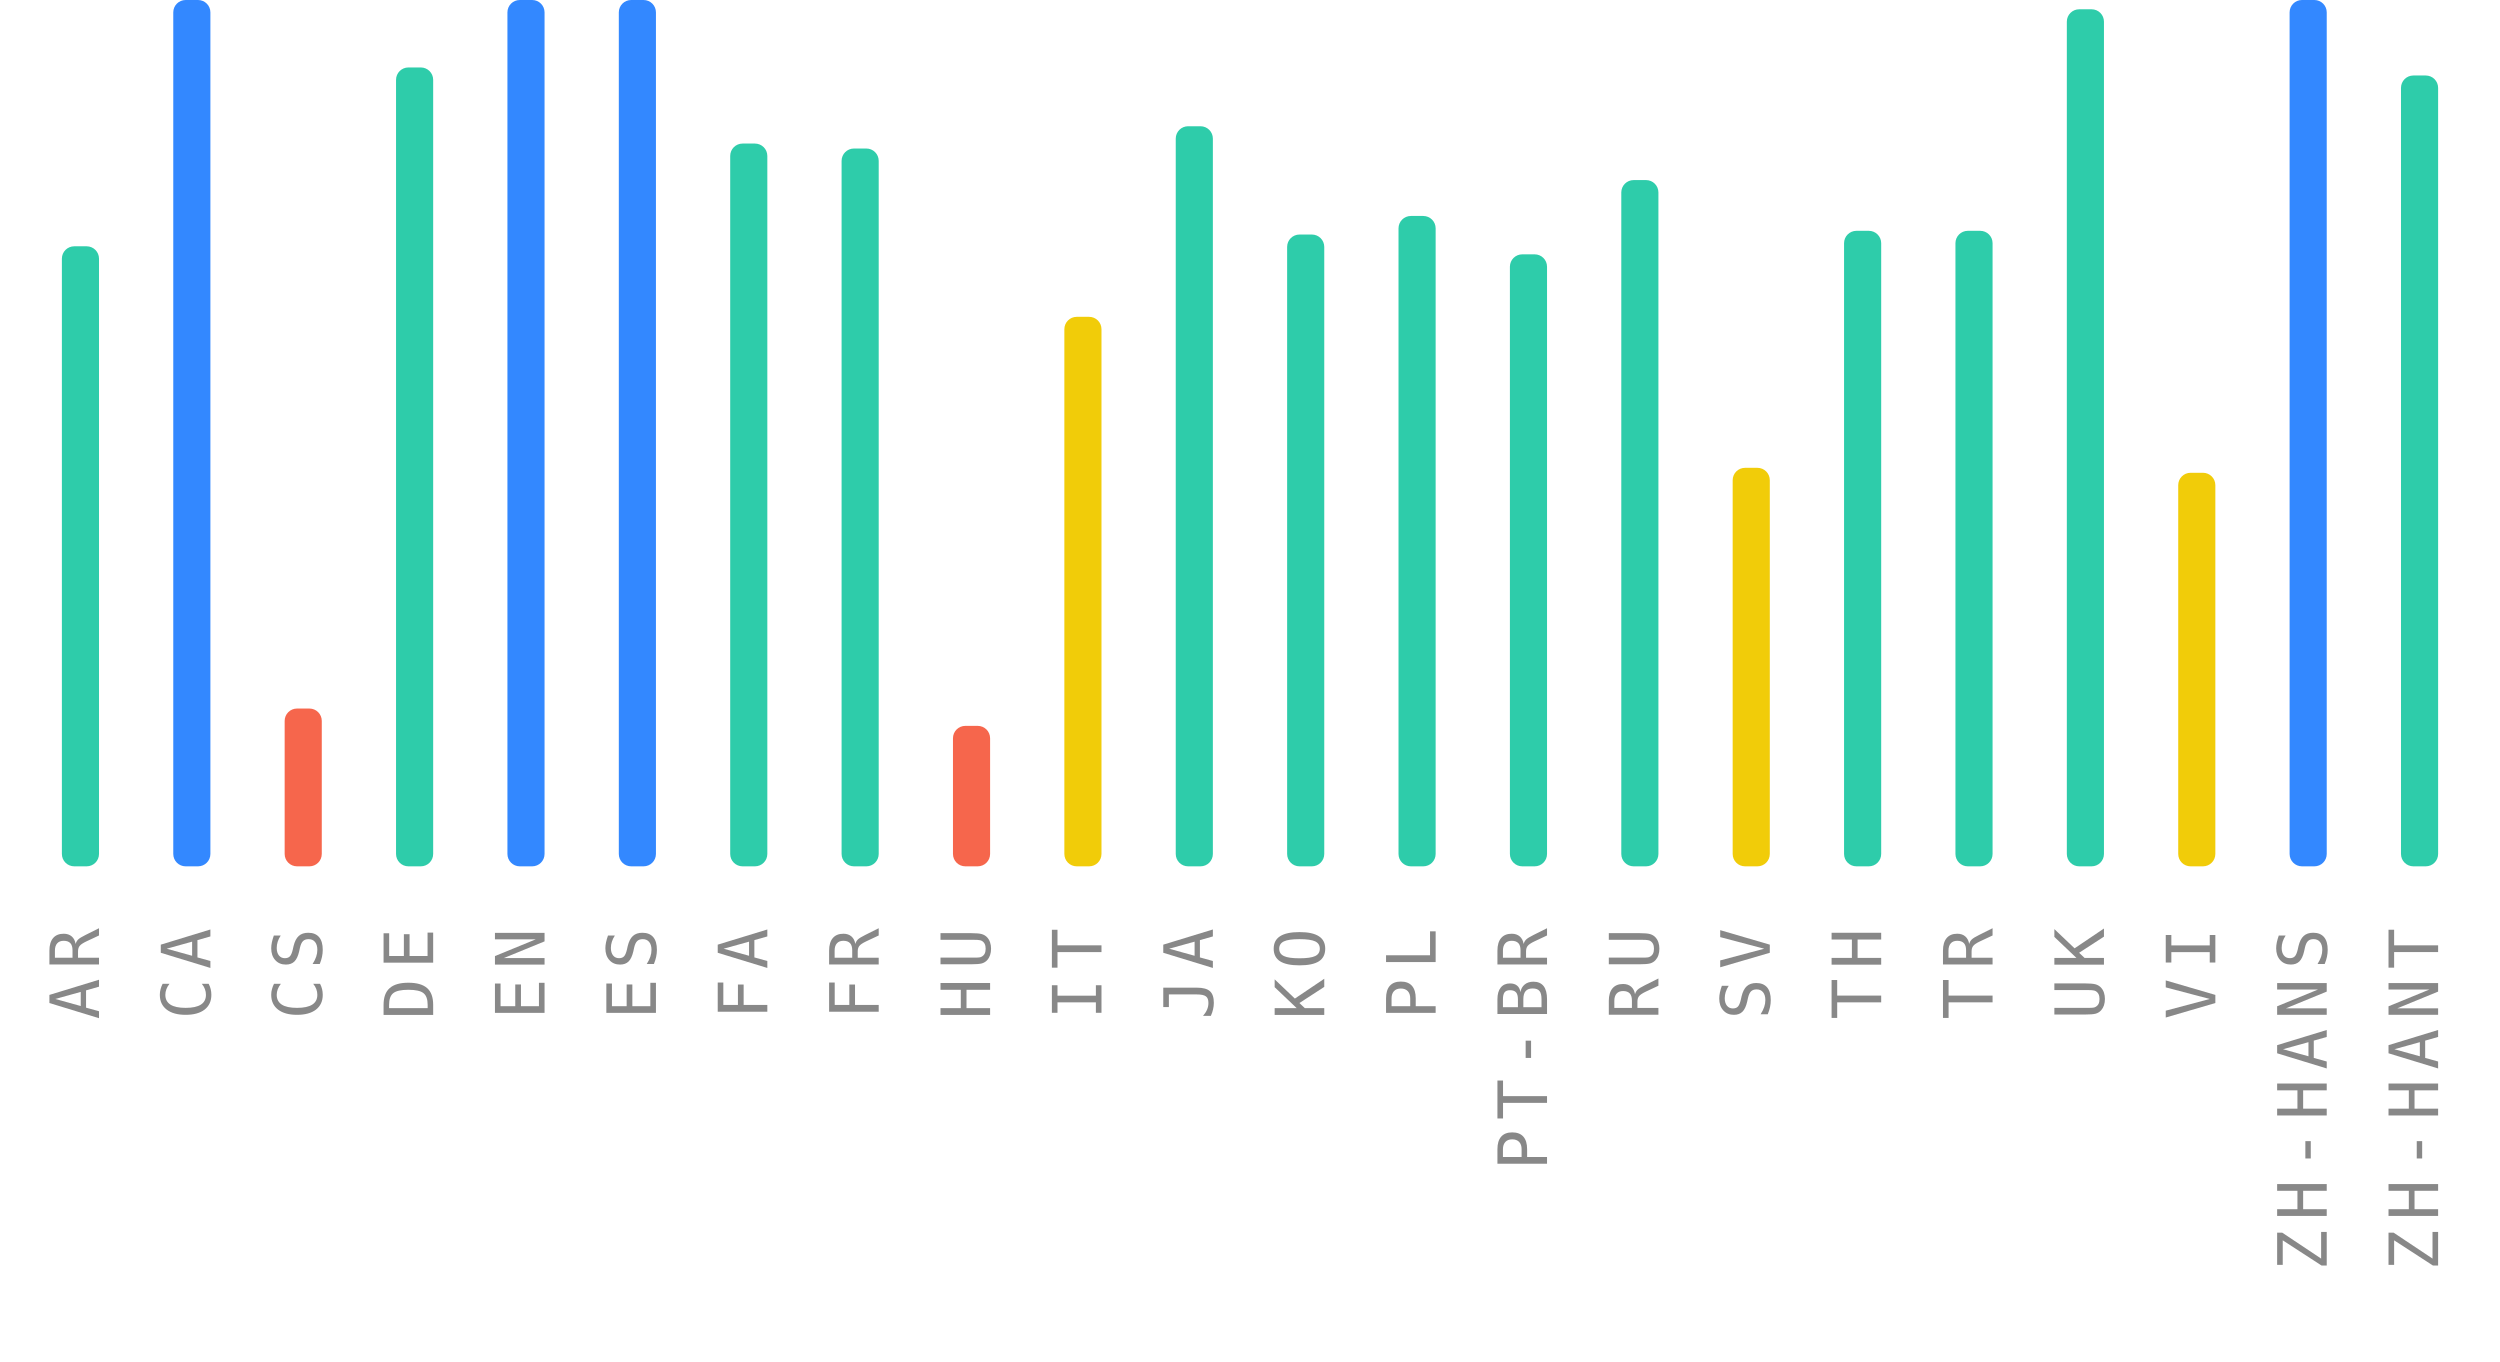
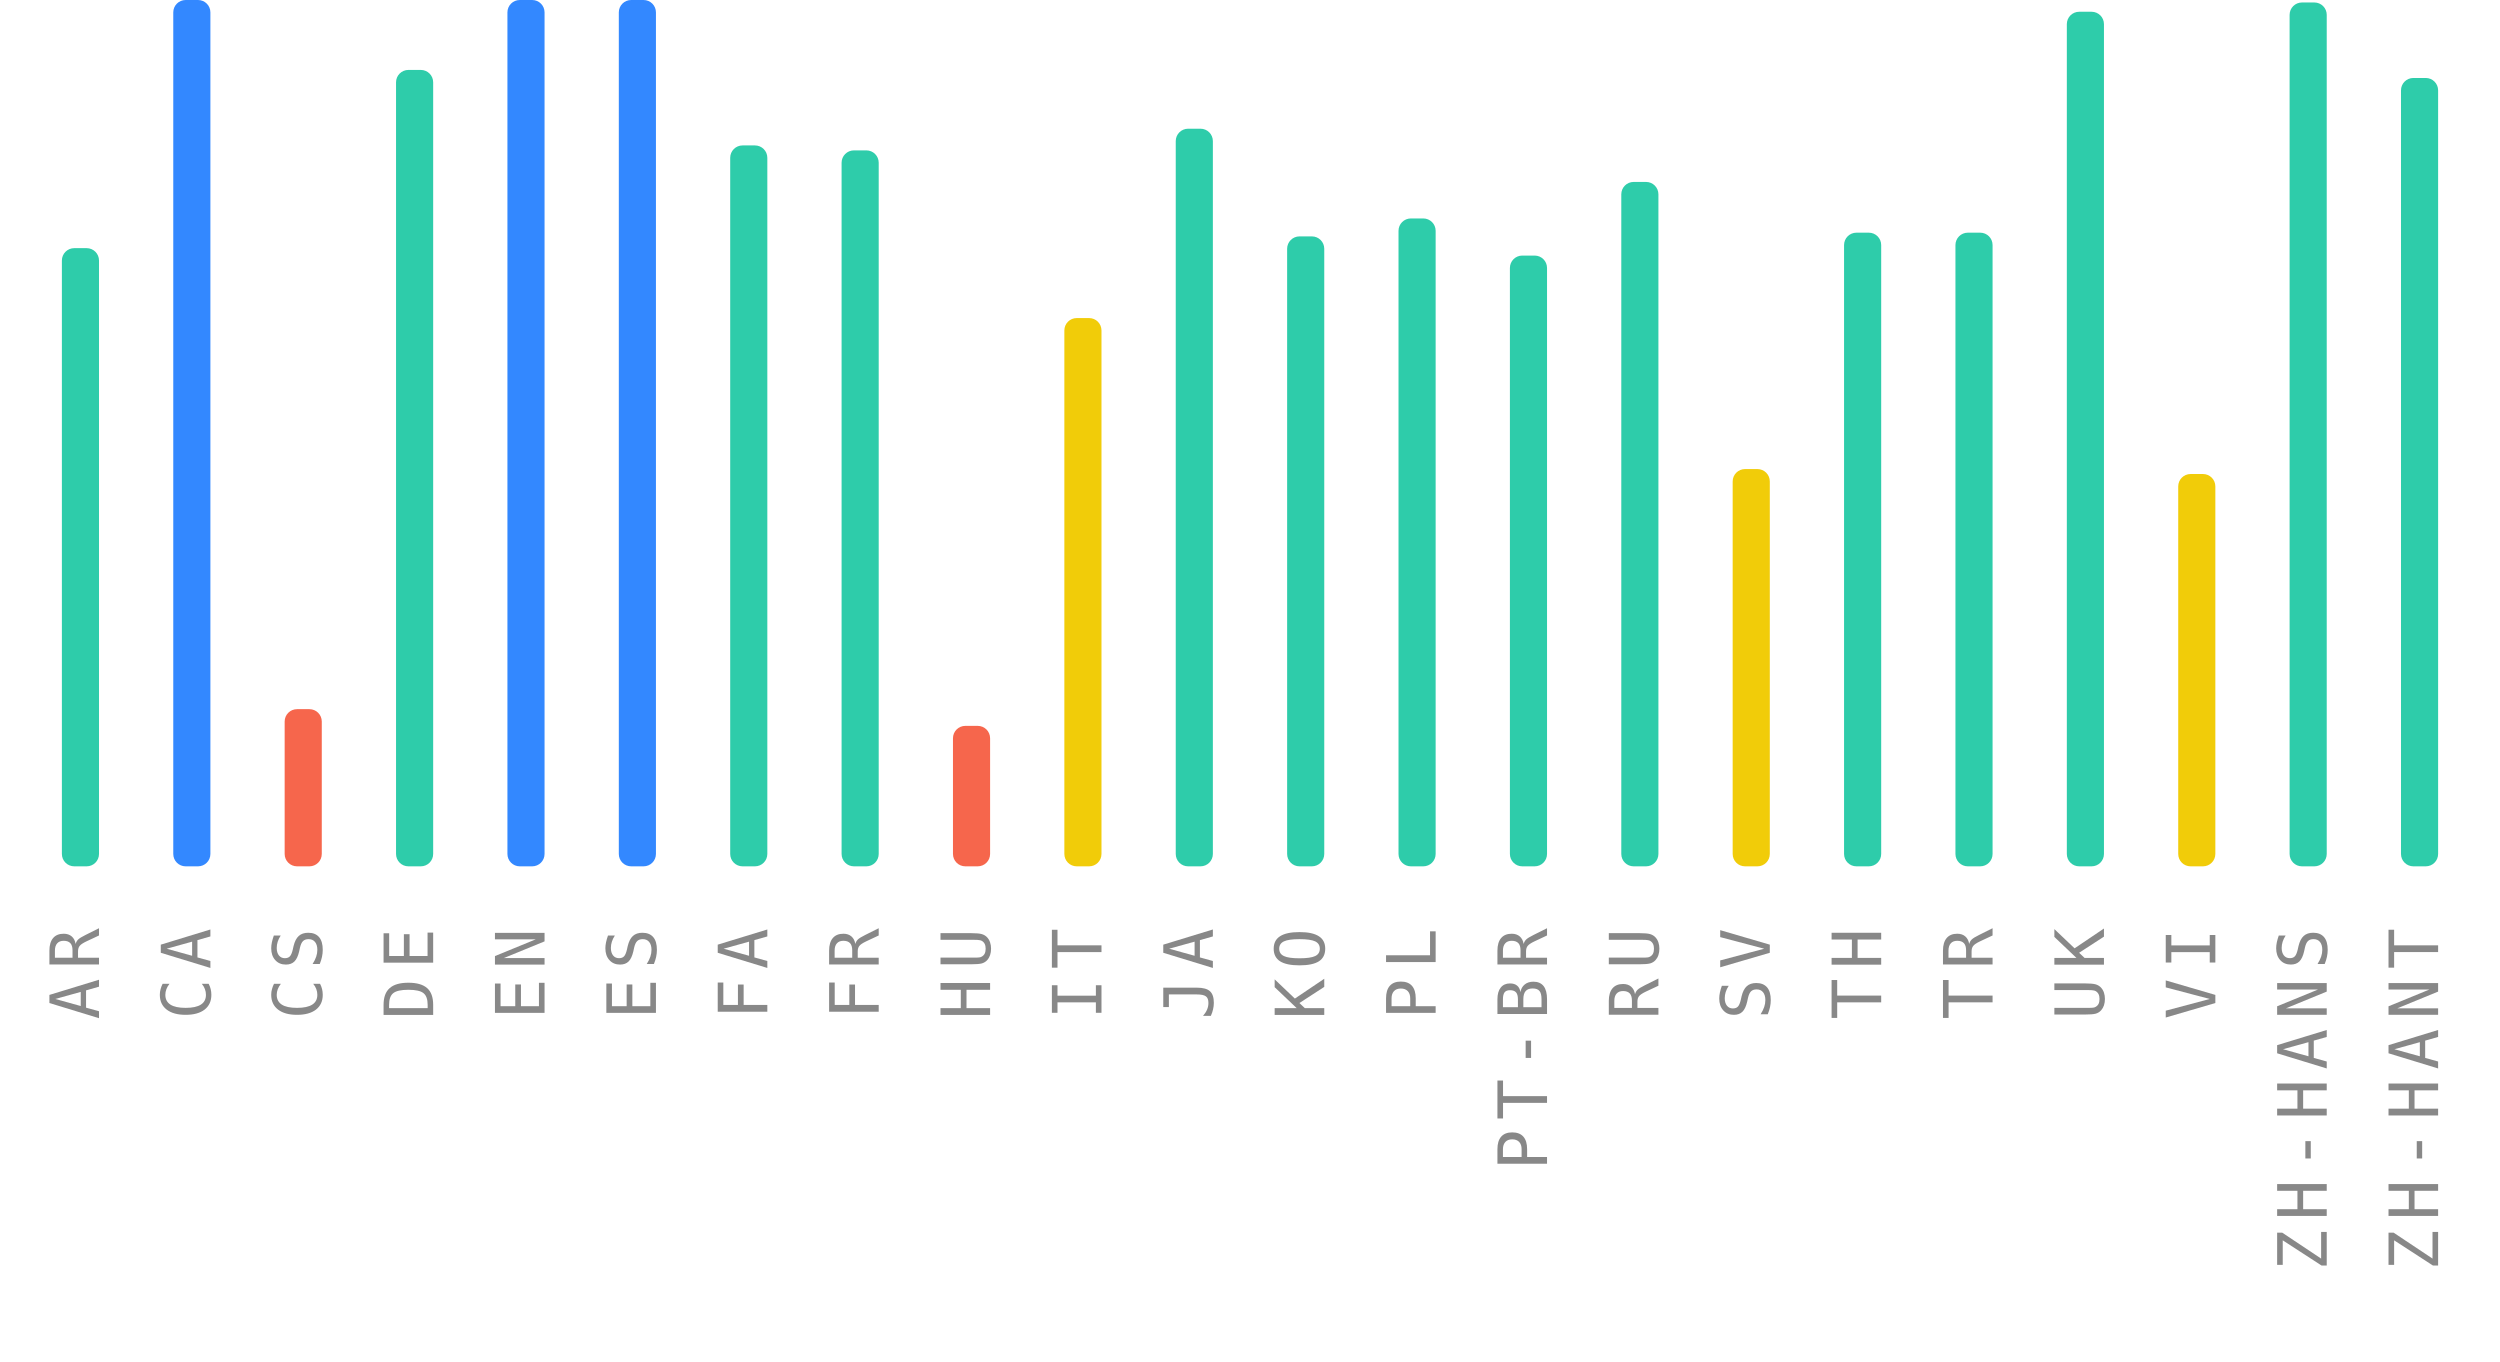
<svg xmlns="http://www.w3.org/2000/svg" width="404" height="220">
  <g>
    <text style="font-size: 11px; font-family: monospace; letter-spacing: 1.5px; fill: #888; text-anchor: end;" x="-150" y="16" transform="rotate(-90)">AR</text>
-     <rect style="fill: #2eccaa;" height="100.2" width="6" rx="2" y="39.8" x="10" />
+     <rect style="fill: #2eccaa;" height="99.9" width="6" rx="2" y="40.1" x="10" />
    <text style="font-size: 11px; font-family: monospace; letter-spacing: 1.5px; fill: #888; text-anchor: end;" x="-150" y="34" transform="rotate(-90)">CA</text>
    <rect style="fill: #3388ff;" height="140" width="6" rx="2" y="0" x="28" />
    <text style="font-size: 11px; font-family: monospace; letter-spacing: 1.5px; fill: #888; text-anchor: end;" x="-150" y="52" transform="rotate(-90)">CS</text>
-     <rect style="fill: #f6664c;" height="25.5" width="6" rx="2" y="114.5" x="46" />
+     <rect style="fill: #f6664c;" height="25.4" width="6" rx="2" y="114.6" x="46" />
    <text style="font-size: 11px; font-family: monospace; letter-spacing: 1.5px; fill: #888; text-anchor: end;" x="-150" y="70" transform="rotate(-90)">DE</text>
-     <rect style="fill: #2eccaa;" height="129.1" width="6" rx="2" y="10.9" x="64" />
+     <rect style="fill: #2eccaa;" height="128.7" width="6" rx="2" y="11.3" x="64" />
    <text style="font-size: 11px; font-family: monospace; letter-spacing: 1.5px; fill: #888; text-anchor: end;" x="-150" y="88" transform="rotate(-90)">EN</text>
    <rect style="fill: #3388ff;" height="140" width="6" rx="2" y="0" x="82" />
    <text style="font-size: 11px; font-family: monospace; letter-spacing: 1.5px; fill: #888; text-anchor: end;" x="-150" y="106" transform="rotate(-90)">ES</text>
    <rect style="fill: #3388ff;" height="140" width="6" rx="2" y="0" x="100" />
    <text style="font-size: 11px; font-family: monospace; letter-spacing: 1.5px; fill: #888; text-anchor: end;" x="-150" y="124" transform="rotate(-90)">FA</text>
-     <rect style="fill: #2eccaa;" height="116.8" width="6" rx="2" y="23.2" x="118" />
+     <rect style="fill: #2eccaa;" height="116.5" width="6" rx="2" y="23.5" x="118" />
    <text style="font-size: 11px; font-family: monospace; letter-spacing: 1.5px; fill: #888; text-anchor: end;" x="-150" y="142" transform="rotate(-90)">FR</text>
-     <rect style="fill: #2eccaa;" height="116" width="6" rx="2" y="24" x="136" />
+     <rect style="fill: #2eccaa;" height="115.7" width="6" rx="2" y="24.3" x="136" />
    <text style="font-size: 11px; font-family: monospace; letter-spacing: 1.5px; fill: #888; text-anchor: end;" x="-150" y="160" transform="rotate(-90)">HU</text>
    <rect style="fill: #f6664c;" height="22.7" width="6" rx="2" y="117.3" x="154" />
    <text style="font-size: 11px; font-family: monospace; letter-spacing: 1.5px; fill: #888; text-anchor: end;" x="-150" y="178" transform="rotate(-90)">IT</text>
-     <rect style="fill: #f1cc09;" height="88.8" width="6" rx="2" y="51.2" x="172" />
+     <rect style="fill: #f1cc09;" height="88.6" width="6" rx="2" y="51.4" x="172" />
    <text style="font-size: 11px; font-family: monospace; letter-spacing: 1.5px; fill: #888; text-anchor: end;" x="-150" y="196" transform="rotate(-90)">JA</text>
-     <rect style="fill: #2eccaa;" height="119.6" width="6" rx="2" y="20.4" x="190" />
+     <rect style="fill: #2eccaa;" height="119.2" width="6" rx="2" y="20.8" x="190" />
    <text style="font-size: 11px; font-family: monospace; letter-spacing: 1.5px; fill: #888; text-anchor: end;" x="-150" y="214" transform="rotate(-90)">KO</text>
-     <rect style="fill: #2eccaa;" height="102.1" width="6" rx="2" y="37.9" x="208" />
+     <rect style="fill: #2eccaa;" height="101.8" width="6" rx="2" y="38.2" x="208" />
    <text style="font-size: 11px; font-family: monospace; letter-spacing: 1.5px; fill: #888; text-anchor: end;" x="-150" y="232" transform="rotate(-90)">PL</text>
-     <rect style="fill: #2eccaa;" height="105.1" width="6" rx="2" y="34.9" x="226" />
+     <rect style="fill: #2eccaa;" height="104.7" width="6" rx="2" y="35.3" x="226" />
    <text style="font-size: 11px; font-family: monospace; letter-spacing: 1.5px; fill: #888; text-anchor: end;" x="-150" y="250" transform="rotate(-90)">PT-BR</text>
-     <rect style="fill: #2eccaa;" height="98.9" width="6" rx="2" y="41.1" x="244" />
+     <rect style="fill: #2eccaa;" height="98.7" width="6" rx="2" y="41.3" x="244" />
    <text style="font-size: 11px; font-family: monospace; letter-spacing: 1.5px; fill: #888; text-anchor: end;" x="-150" y="268" transform="rotate(-90)">RU</text>
-     <rect style="fill: #2eccaa;" height="110.9" width="6" rx="2" y="29.1" x="262" />
+     <rect style="fill: #2eccaa;" height="110.6" width="6" rx="2" y="29.4" x="262" />
    <text style="font-size: 11px; font-family: monospace; letter-spacing: 1.5px; fill: #888; text-anchor: end;" x="-150" y="286" transform="rotate(-90)">SV</text>
-     <rect style="fill: #f1cc09;" height="64.4" width="6" rx="2" y="75.6" x="280" />
+     <rect style="fill: #f1cc09;" height="64.2" width="6" rx="2" y="75.8" x="280" />
    <text style="font-size: 11px; font-family: monospace; letter-spacing: 1.5px; fill: #888; text-anchor: end;" x="-150" y="304" transform="rotate(-90)">TH</text>
-     <rect style="fill: #2eccaa;" height="102.7" width="6" rx="2" y="37.3" x="298" />
+     <rect style="fill: #2eccaa;" height="102.4" width="6" rx="2" y="37.6" x="298" />
    <text style="font-size: 11px; font-family: monospace; letter-spacing: 1.5px; fill: #888; text-anchor: end;" x="-150" y="322" transform="rotate(-90)">TR</text>
-     <rect style="fill: #2eccaa;" height="102.7" width="6" rx="2" y="37.3" x="316" />
+     <rect style="fill: #2eccaa;" height="102.4" width="6" rx="2" y="37.6" x="316" />
    <text style="font-size: 11px; font-family: monospace; letter-spacing: 1.5px; fill: #888; text-anchor: end;" x="-150" y="340" transform="rotate(-90)">UK</text>
-     <rect style="fill: #2eccaa;" height="138.5" width="6" rx="2" y="1.5" x="334" />
+     <rect style="fill: #2eccaa;" height="138.1" width="6" rx="2" y="1.9" x="334" />
    <text style="font-size: 11px; font-family: monospace; letter-spacing: 1.5px; fill: #888; text-anchor: end;" x="-150" y="358" transform="rotate(-90)">VI</text>
-     <rect style="fill: #f1cc09;" height="63.6" width="6" rx="2" y="76.4" x="352" />
+     <rect style="fill: #f1cc09;" height="63.4" width="6" rx="2" y="76.6" x="352" />
    <text style="font-size: 11px; font-family: monospace; letter-spacing: 1.5px; fill: #888; text-anchor: end;" x="-150" y="376" transform="rotate(-90)">ZH-HANS</text>
-     <rect style="fill: #3388ff;" height="140" width="6" rx="2" y="0" x="370" />
+     <rect style="fill: #2eccaa;" height="139.6" width="6" rx="2" y="0.4" x="370" />
    <text style="font-size: 11px; font-family: monospace; letter-spacing: 1.5px; fill: #888; text-anchor: end;" x="-150" y="394" transform="rotate(-90)">ZH-HANT</text>
-     <rect style="fill: #2eccaa;" height="127.8" width="6" rx="2" y="12.2" x="388" />
+     <rect style="fill: #2eccaa;" height="127.4" width="6" rx="2" y="12.6" x="388" />
  </g>
</svg>
